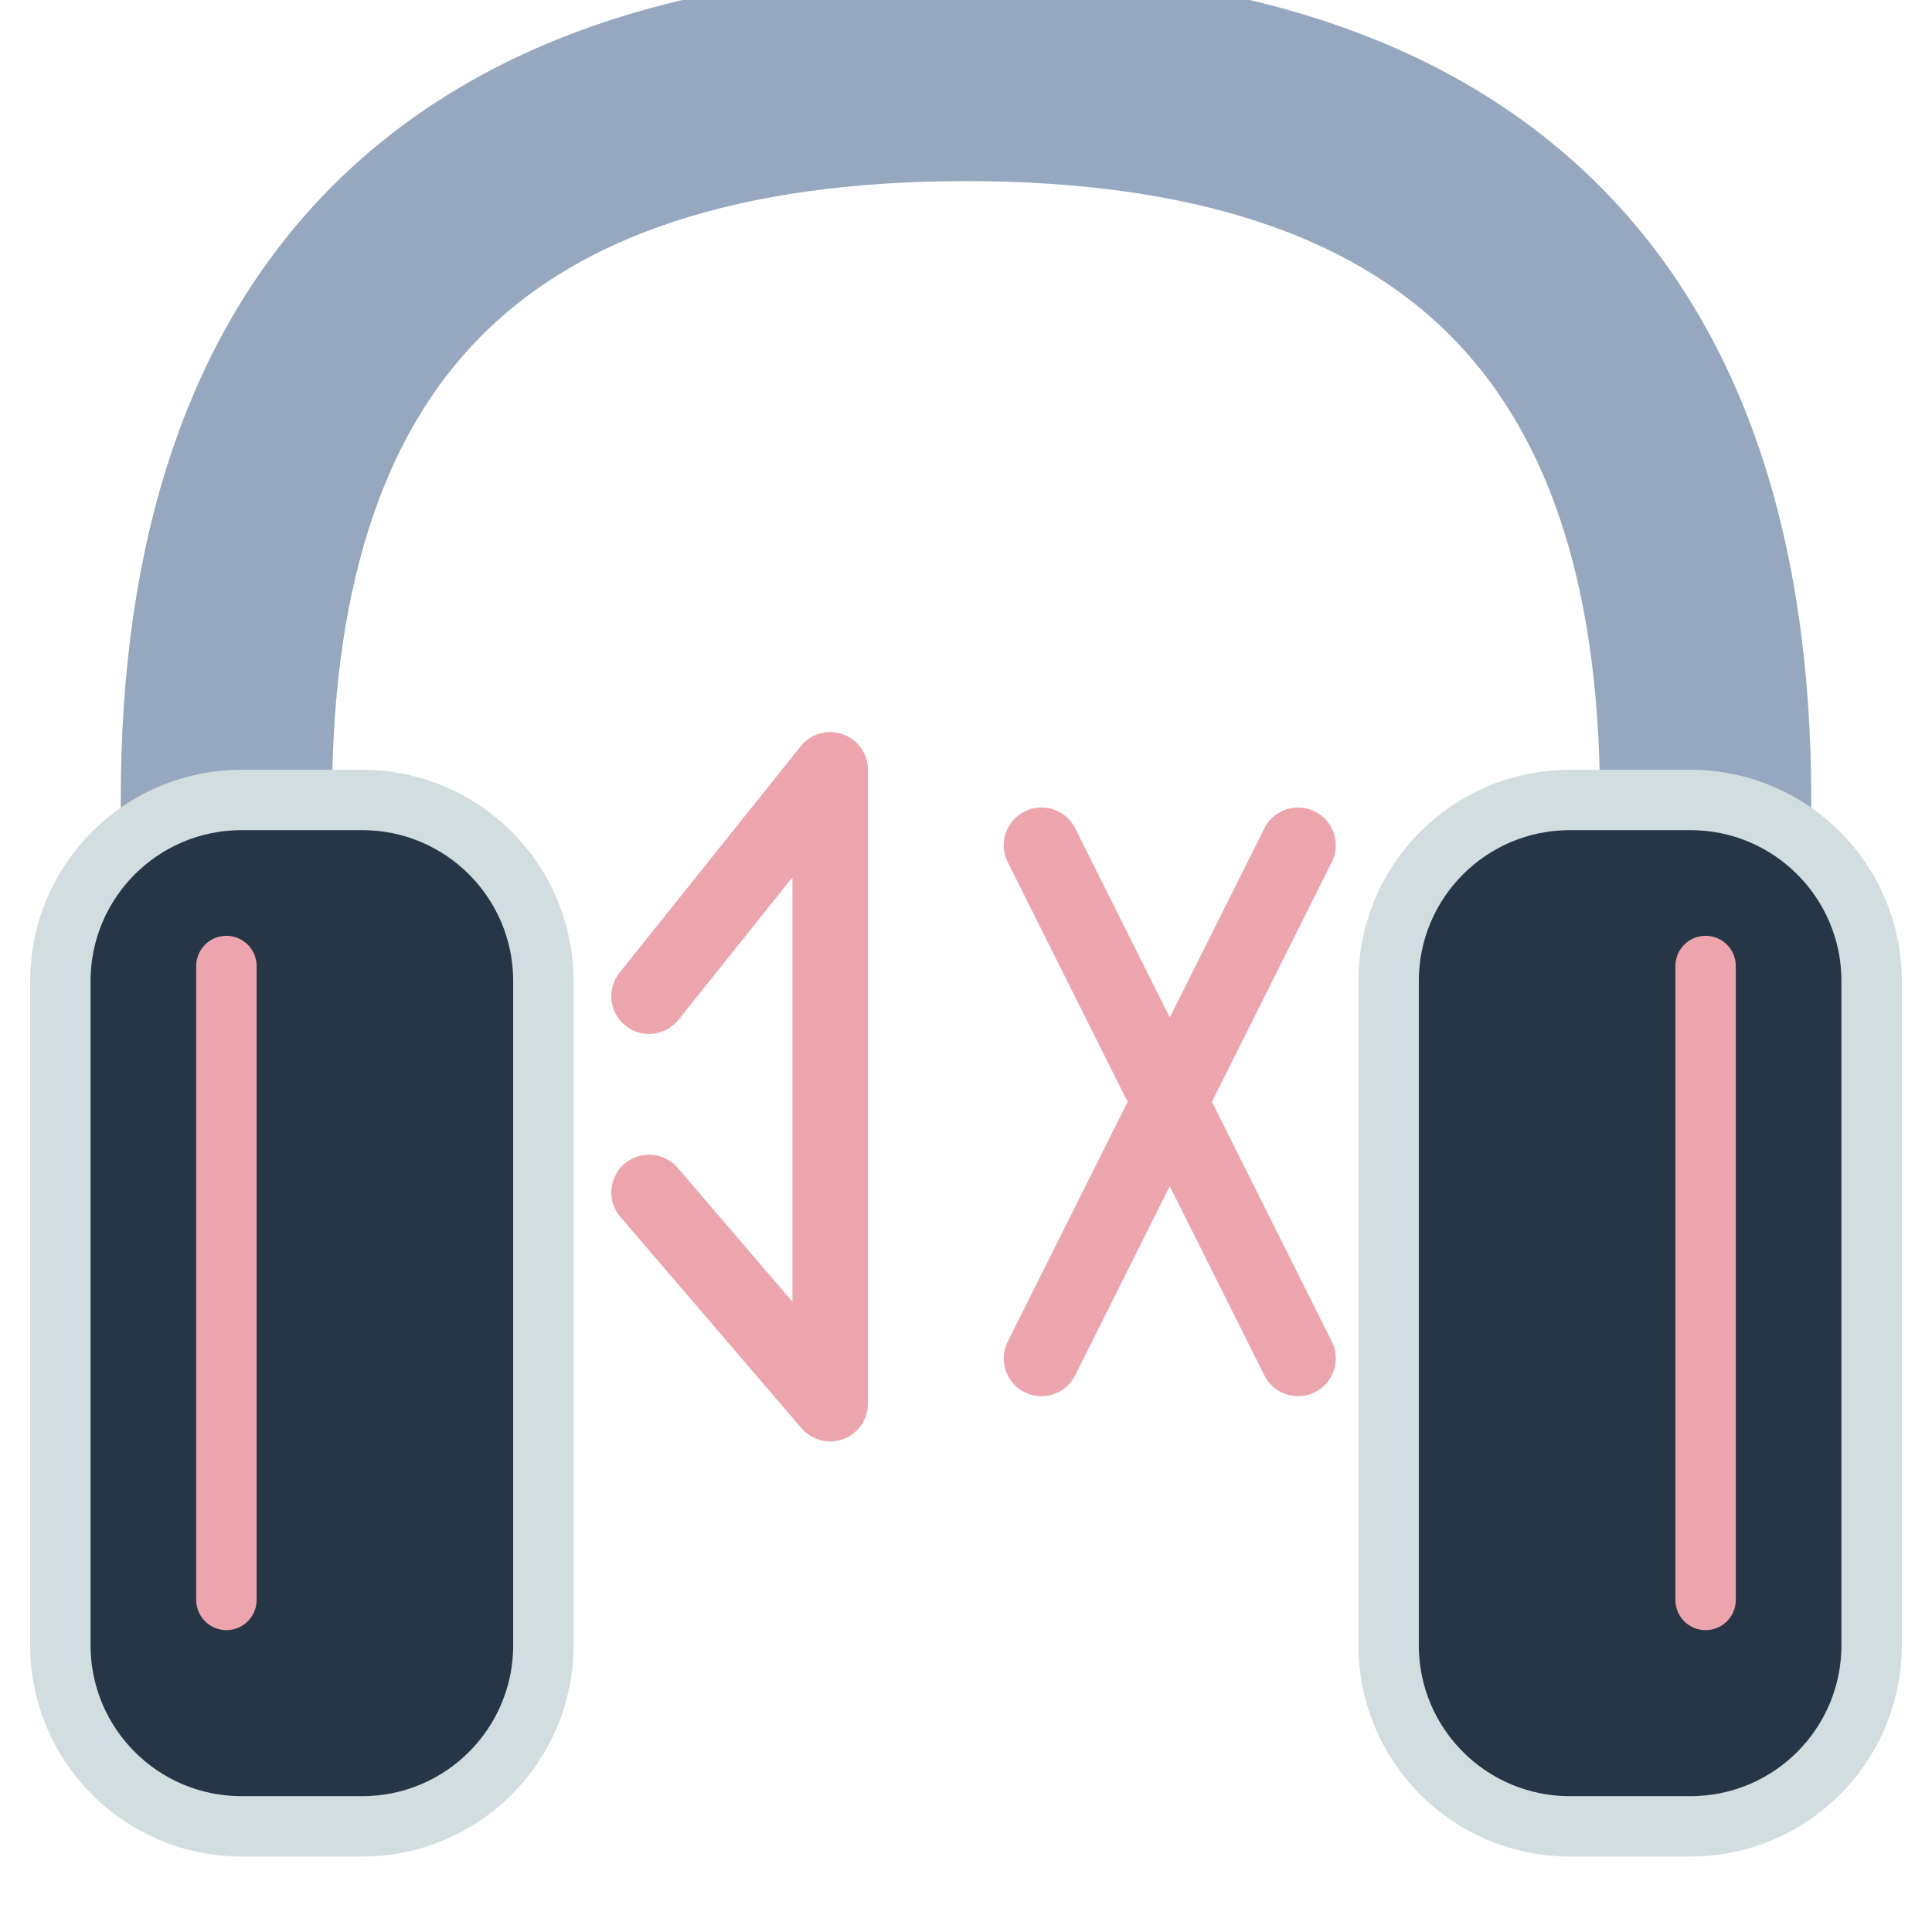
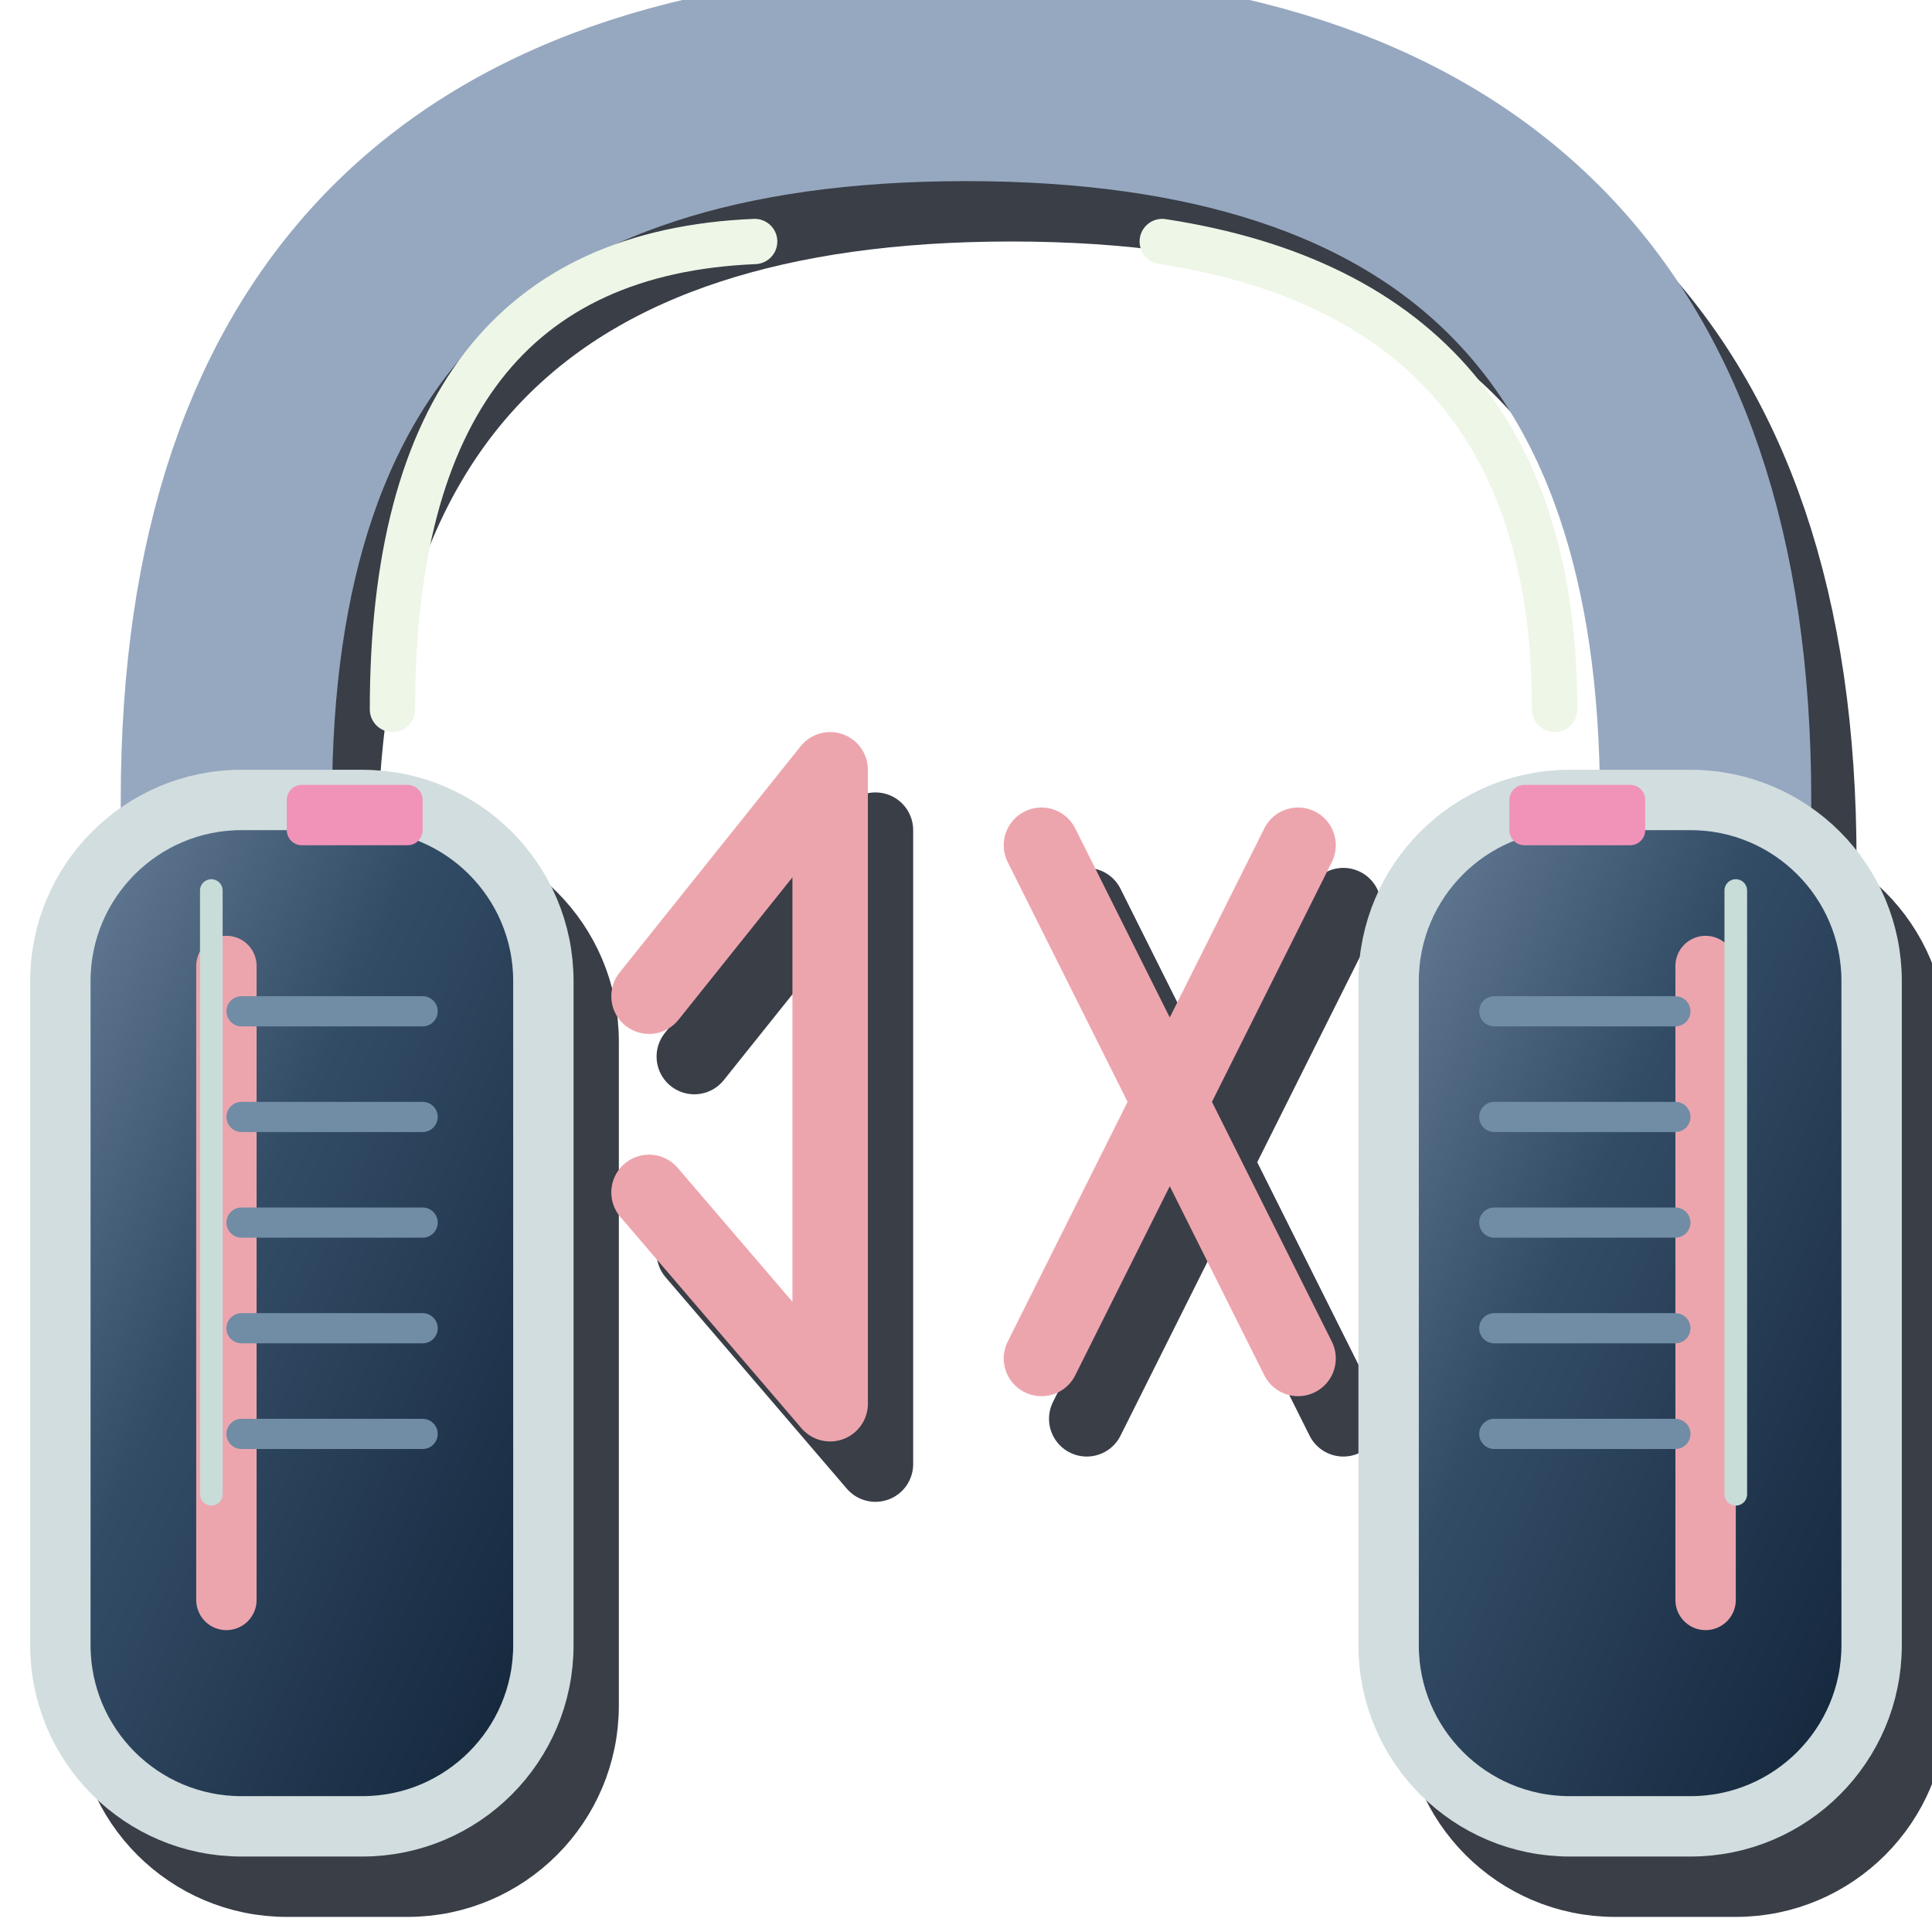
<svg xmlns="http://www.w3.org/2000/svg" width="128" height="128" viewBox="0 0 128 128">
  <g stroke-linecap="round" stroke-linejoin="round">
+     <defs>
+       <linearGradient id="pearl" x1="0" y1="0" x2="1" y2="1">
+         <stop stop-color="#fcfff5" />
+         <stop offset=".38" stop-color="#d8e4e9" />
+         <stop offset=".62" stop-color="#a6bac8" />
+         <stop offset="1" stop-color="#667b91" />
+       </linearGradient>
+       <linearGradient id="body" x1="0" y1="0" x2="1" y2="1">
+         <stop stop-color="#6b829c" />
+         <stop offset=".4" stop-color="#334c66" />
+         <stop offset="1" stop-color="#102237" />
+       </linearGradient>
+       <linearGradient id="glass" x1="0" y1="0" x2=".7" y2="1">
+         <stop stop-color="#456885" />
+         <stop offset=".4" stop-color="#19384e" />
+         <stop offset="1" stop-color="#081424" />
+       </linearGradient>
+       <linearGradient id="steel" x1="0" y1="0" x2="1" y2="0">
+         <stop stop-color="#d6d1b9" />
+         <stop offset=".35" stop-color="#7d8e9f" />
+         <stop offset=".7" stop-color="#56647b" />
+         <stop offset="1" stop-color="#bdc1b5" />
+       </linearGradient>
+     </defs>
+     <g transform="translate(3 4)" opacity=".8">
+       <path d="M15 68V53Q15 5 64 5t49 48v15" fill="none" stroke="#070e19" stroke-width="14" stroke-linecap="round" stroke-linejoin="round" />
+       <rect x="4" y="53" width="32" height="68" rx="12" fill="#070e19" stroke="#070e19" stroke-width="4" />
+       <rect x="92" y="53" width="32" height="68" rx="12" fill="#070e19" stroke="#070e19" stroke-width="4" />
+       <path d="M15 64v42M113 64v42" fill="none" stroke="#070e19" stroke-width="4" stroke-linecap="round" stroke-linejoin="round" />
+       <path d="M43 66l12-15v42L43 79M69 56l17 34M86 56L69 90" fill="none" stroke="#070e19" stroke-width="5" stroke-linecap="round" stroke-linejoin="round" />
+     </g>
    <path d="M15 68V53Q15 5 64 5t49 48v15" fill="none" stroke="#96a8c0" stroke-width="14" stroke-linecap="round" stroke-linejoin="round" />
-     <rect x="4" y="53" width="32" height="68" rx="12" fill="#273647" stroke="#d2dddf" stroke-width="4" />
-     <rect x="92" y="53" width="32" height="68" rx="12" fill="#273647" stroke="#d2dddf" stroke-width="4" />
+     <rect x="4" y="53" width="32" height="68" rx="12" fill="url(#body)" stroke="#d2dddf" stroke-width="4" />
+     <rect x="92" y="53" width="32" height="68" rx="12" fill="url(#body)" stroke="#d2dddf" stroke-width="4" />
    <path d="M15 64v42M113 64v42" fill="none" stroke="#eda5ad" stroke-width="4" stroke-linecap="round" stroke-linejoin="round" />
    <path d="M43 66l12-15v42L43 79M69 56l17 34M86 56L69 90" fill="none" stroke="#eda5ad" stroke-width="5" stroke-linecap="round" stroke-linejoin="round" />
+     <path d="M26 47q0-30 24-31M77 16q26 4 26 31" fill="none" stroke="#eef6e7" stroke-width="3" stroke-linecap="round" stroke-linejoin="round" />
+     <path d="M16 67h12M99 67h12" fill="none" stroke="#718da5" stroke-width="2" stroke-linecap="round" stroke-linejoin="round" />
+     <path d="M16 74h12M99 74h12" fill="none" stroke="#718da5" stroke-width="2" stroke-linecap="round" stroke-linejoin="round" />
+     <path d="M16 81h12M99 81h12" fill="none" stroke="#718da5" stroke-width="2" stroke-linecap="round" stroke-linejoin="round" />
+     <path d="M16 88h12M99 88h12" fill="none" stroke="#718da5" stroke-width="2" stroke-linecap="round" stroke-linejoin="round" />
+     <path d="M16 95h12M99 95h12" fill="none" stroke="#718da5" stroke-width="2" stroke-linecap="round" stroke-linejoin="round" />
+     <rect x="19" y="52" width="9" height="4" rx="1" fill="#f193b9" stroke="#111b27" stroke-width="0" />
+     <rect x="100" y="52" width="9" height="4" rx="1" fill="#f193b9" stroke="#111b27" stroke-width="0" />
+     <path d="M14 59v40M115 59v40" fill="none" stroke="#c8dcd8" stroke-width="1.5" stroke-linecap="round" stroke-linejoin="round" />
  </g>
</svg>
